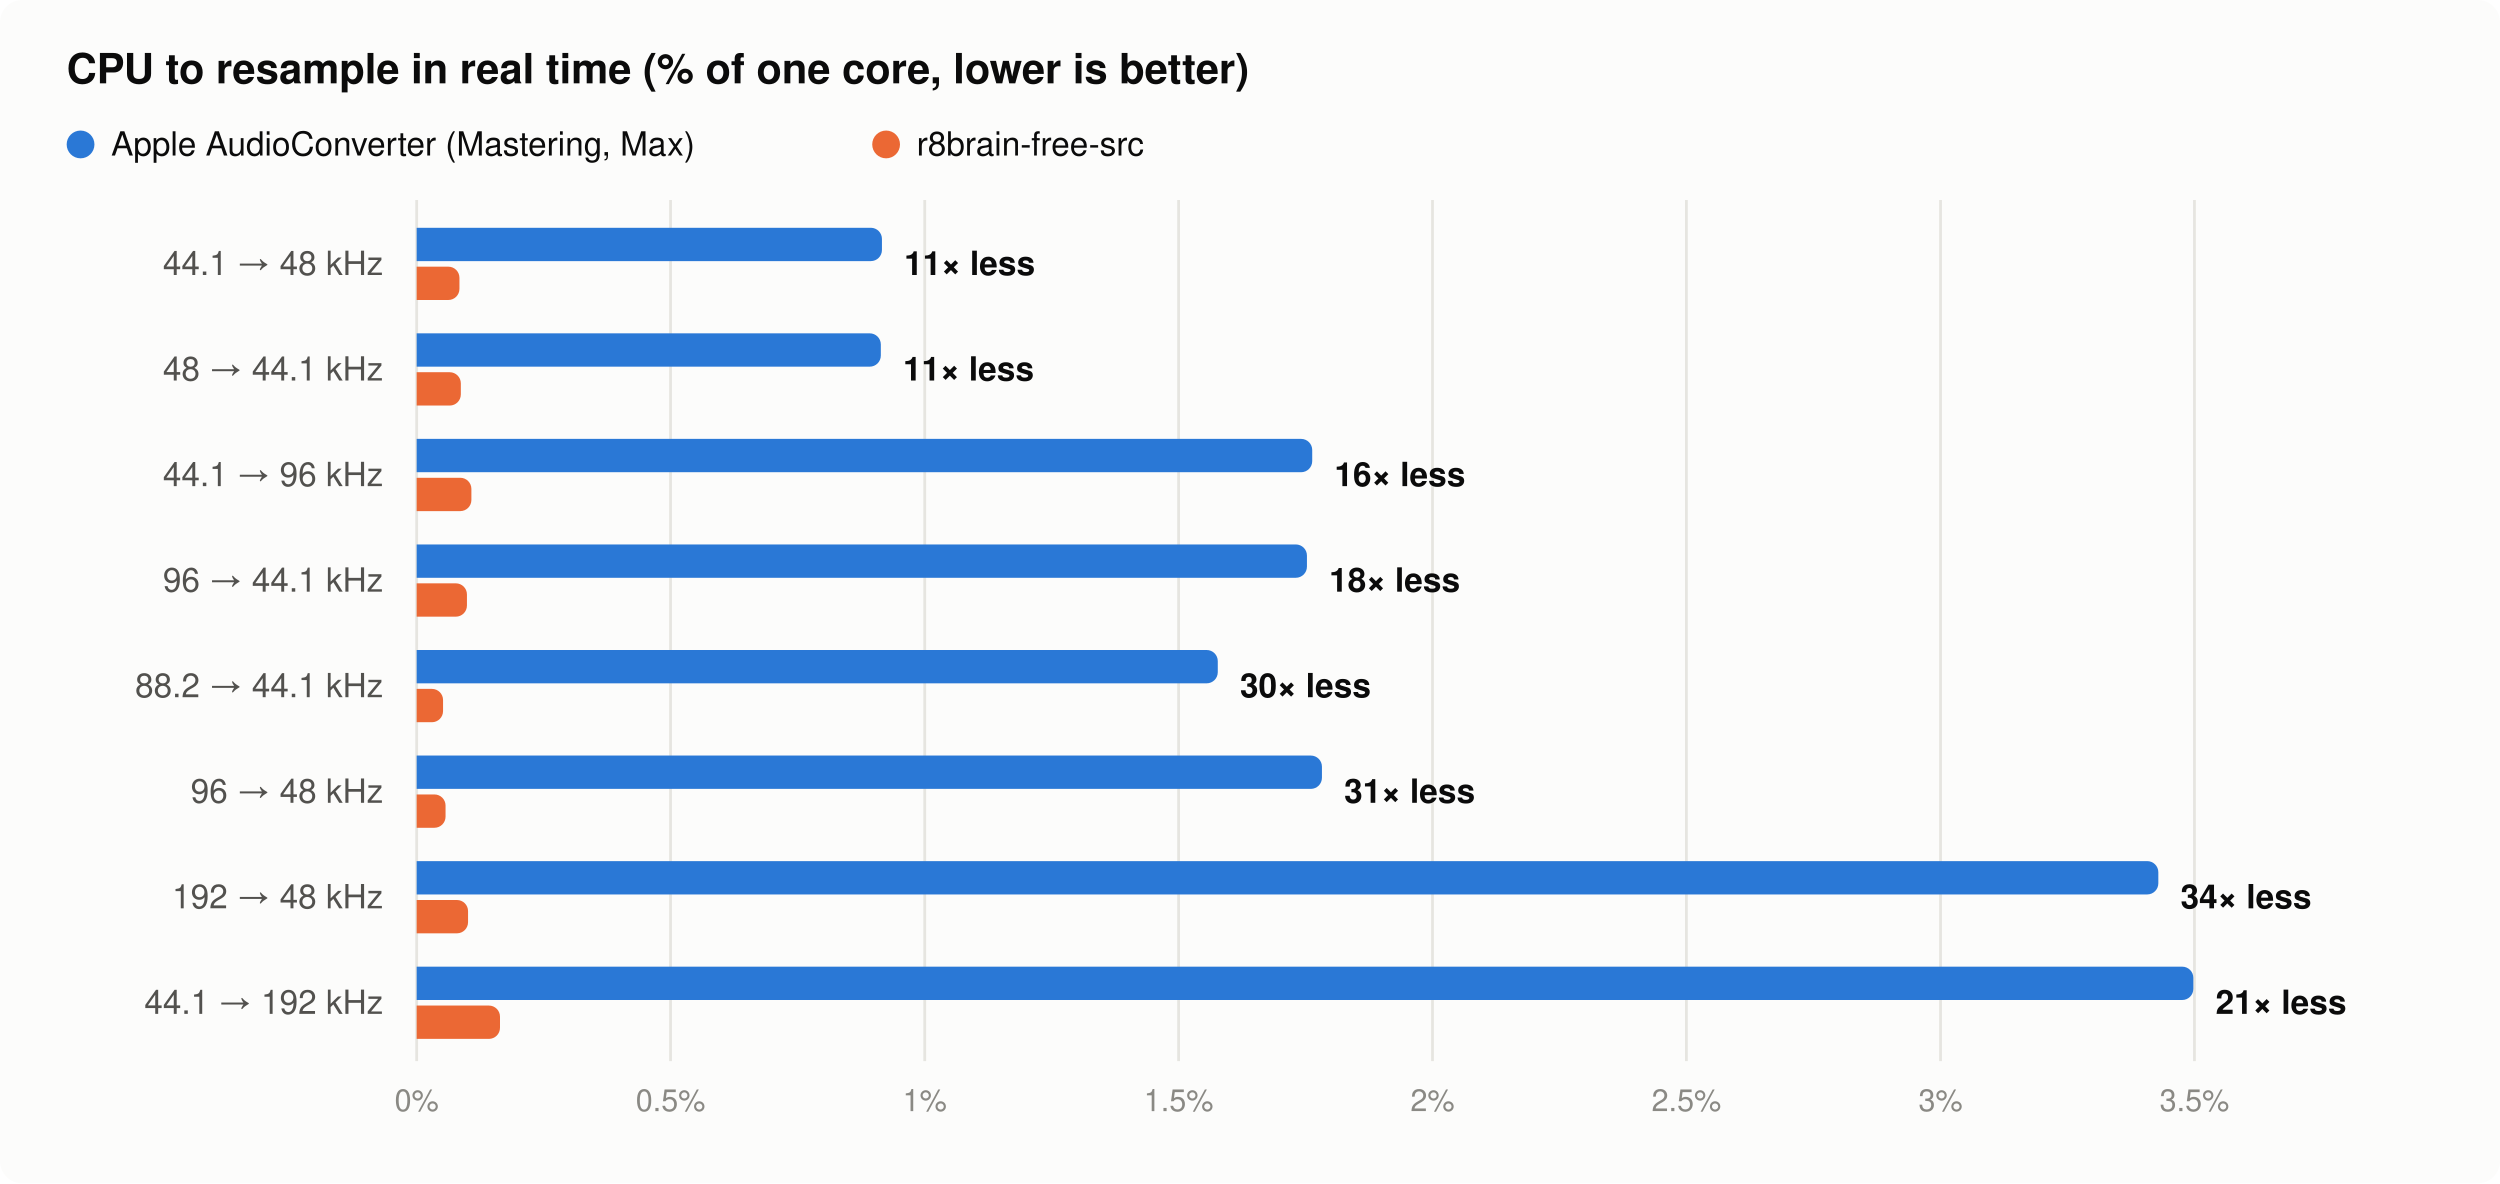
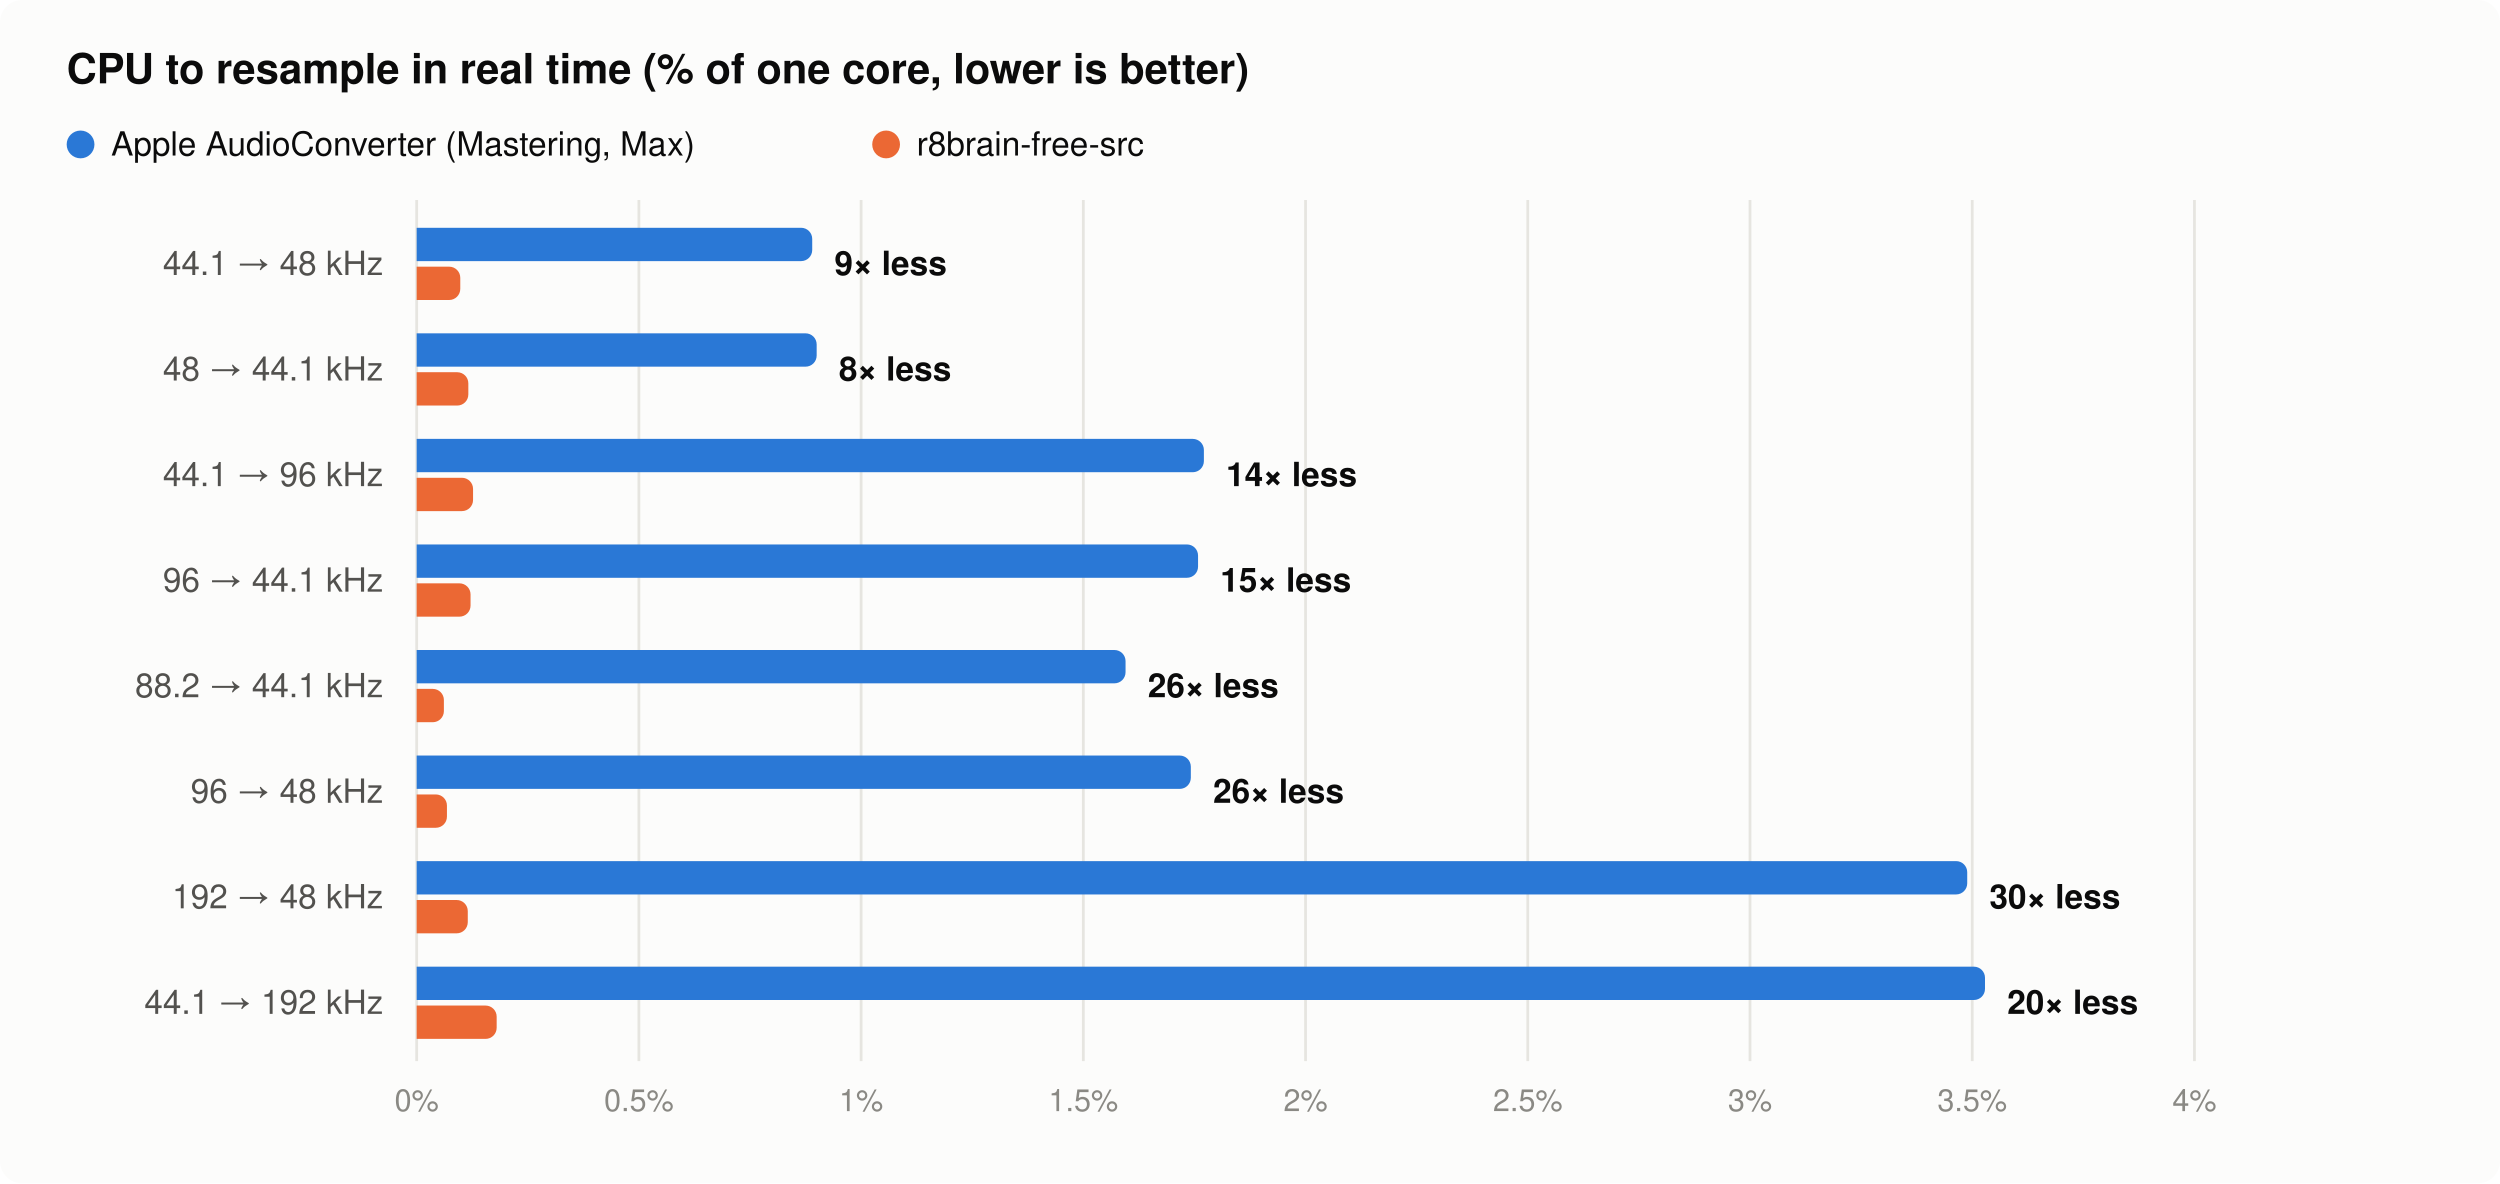
<svg xmlns="http://www.w3.org/2000/svg" width="900" height="426" viewBox="0 0 900 426" font-family="-apple-system, BlinkMacSystemFont, 'Segoe UI', Helvetica, Arial, sans-serif" role="img" aria-label="CPU to resample in real time">
  <rect width="900" height="426" rx="8" fill="#fcfcfb" />
  <text x="24.0" y="30.0" font-size="15" fill="#0b0b0b" text-anchor="start" font-weight="600">CPU to resample in real time (% of one core, lower is better)</text>
  <circle cx="29" cy="52" r="5" fill="#2a78d6" />
  <text x="40.0" y="56.0" font-size="12" fill="#0b0b0b" text-anchor="start" font-weight="400">Apple AudioConverter (Mastering, Max)</text>
  <circle cx="319" cy="52" r="5" fill="#eb6834" />
  <text x="330.0" y="56.0" font-size="12" fill="#0b0b0b" text-anchor="start" font-weight="400">r8brain-free-src</text>
  <line x1="150.0" y1="72" x2="150.0" y2="382" stroke="#e6e5e0" />
  <text x="150.0" y="400.0" font-size="11" fill="#8a8984" text-anchor="middle" font-weight="400">0%</text>
-   <line x1="241.4" y1="72" x2="241.4" y2="382" stroke="#e6e5e0" />
-   <text x="241.4" y="400.0" font-size="11" fill="#8a8984" text-anchor="middle" font-weight="400">0.5%</text>
-   <line x1="332.9" y1="72" x2="332.9" y2="382" stroke="#e6e5e0" />
-   <text x="332.9" y="400.0" font-size="11" fill="#8a8984" text-anchor="middle" font-weight="400">1%</text>
-   <line x1="424.3" y1="72" x2="424.3" y2="382" stroke="#e6e5e0" />
-   <text x="424.3" y="400.0" font-size="11" fill="#8a8984" text-anchor="middle" font-weight="400">1.5%</text>
-   <line x1="515.7" y1="72" x2="515.7" y2="382" stroke="#e6e5e0" />
-   <text x="515.7" y="400.0" font-size="11" fill="#8a8984" text-anchor="middle" font-weight="400">2%</text>
-   <line x1="607.1" y1="72" x2="607.1" y2="382" stroke="#e6e5e0" />
-   <text x="607.1" y="400.0" font-size="11" fill="#8a8984" text-anchor="middle" font-weight="400">2.5%</text>
-   <line x1="698.6" y1="72" x2="698.6" y2="382" stroke="#e6e5e0" />
-   <text x="698.6" y="400.0" font-size="11" fill="#8a8984" text-anchor="middle" font-weight="400">3%</text>
+   <line x1="230.0" y1="72" x2="230.0" y2="382" stroke="#e6e5e0" />
+   <text x="230.0" y="400.0" font-size="11" fill="#8a8984" text-anchor="middle" font-weight="400">0.5%</text>
+   <line x1="310.0" y1="72" x2="310.0" y2="382" stroke="#e6e5e0" />
+   <text x="310.0" y="400.0" font-size="11" fill="#8a8984" text-anchor="middle" font-weight="400">1%</text>
+   <line x1="390.0" y1="72" x2="390.0" y2="382" stroke="#e6e5e0" />
+   <text x="390.0" y="400.0" font-size="11" fill="#8a8984" text-anchor="middle" font-weight="400">1.5%</text>
+   <line x1="470.0" y1="72" x2="470.0" y2="382" stroke="#e6e5e0" />
+   <text x="470.0" y="400.0" font-size="11" fill="#8a8984" text-anchor="middle" font-weight="400">2%</text>
+   <line x1="550.0" y1="72" x2="550.0" y2="382" stroke="#e6e5e0" />
+   <text x="550.0" y="400.0" font-size="11" fill="#8a8984" text-anchor="middle" font-weight="400">2.5%</text>
+   <line x1="630.0" y1="72" x2="630.0" y2="382" stroke="#e6e5e0" />
+   <text x="630.0" y="400.0" font-size="11" fill="#8a8984" text-anchor="middle" font-weight="400">3%</text>
+   <line x1="710.0" y1="72" x2="710.0" y2="382" stroke="#e6e5e0" />
+   <text x="710.0" y="400.0" font-size="11" fill="#8a8984" text-anchor="middle" font-weight="400">3.5%</text>
  <line x1="790.0" y1="72" x2="790.0" y2="382" stroke="#e6e5e0" />
-   <text x="790.0" y="400.0" font-size="11" fill="#8a8984" text-anchor="middle" font-weight="400">3.5%</text>
+   <text x="790.0" y="400.0" font-size="11" fill="#8a8984" text-anchor="middle" font-weight="400">4%</text>
  <text x="138.0" y="99.0" font-size="12" fill="#52514e" text-anchor="end" font-weight="400">44.1 → 48 kHz</text>
-   <path d="M150,82 h163.5 a4,4 0 0 1 4,4 v4 a4,4 0 0 1 -4,4 h-163.5 z" fill="#2a78d6" />
-   <path d="M150,96 h11.4 a4,4 0 0 1 4,4 v4 a4,4 0 0 1 -4,4 h-11.4 z" fill="#eb6834" />
-   <text x="325.5" y="99.0" font-size="12" fill="#0b0b0b" text-anchor="start" font-weight="600">11× less</text>
+   <path d="M150,82 h138.4 a4,4 0 0 1 4,4 v4 a4,4 0 0 1 -4,4 h-138.4 z" fill="#2a78d6" />
+   <path d="M150,96 h11.7 a4,4 0 0 1 4,4 v4 a4,4 0 0 1 -4,4 h-11.7 z" fill="#eb6834" />
+   <text x="300.4" y="99.0" font-size="12" fill="#0b0b0b" text-anchor="start" font-weight="600">9× less</text>
  <text x="138.0" y="137.0" font-size="12" fill="#52514e" text-anchor="end" font-weight="400">48 → 44.1 kHz</text>
-   <path d="M150,120 h163.1 a4,4 0 0 1 4,4 v4 a4,4 0 0 1 -4,4 h-163.1 z" fill="#2a78d6" />
-   <path d="M150,134 h11.9 a4,4 0 0 1 4,4 v4 a4,4 0 0 1 -4,4 h-11.9 z" fill="#eb6834" />
-   <text x="325.1" y="137.0" font-size="12" fill="#0b0b0b" text-anchor="start" font-weight="600">11× less</text>
+   <path d="M150,120 h140.0 a4,4 0 0 1 4,4 v4 a4,4 0 0 1 -4,4 h-140.0 z" fill="#2a78d6" />
+   <path d="M150,134 h14.6 a4,4 0 0 1 4,4 v4 a4,4 0 0 1 -4,4 h-14.6 z" fill="#eb6834" />
+   <text x="302.0" y="137.0" font-size="12" fill="#0b0b0b" text-anchor="start" font-weight="600">8× less</text>
  <text x="138.0" y="175.0" font-size="12" fill="#52514e" text-anchor="end" font-weight="400">44.1 → 96 kHz</text>
-   <path d="M150,158 h318.4 a4,4 0 0 1 4,4 v4 a4,4 0 0 1 -4,4 h-318.4 z" fill="#2a78d6" />
-   <path d="M150,172 h15.7 a4,4 0 0 1 4,4 v4 a4,4 0 0 1 -4,4 h-15.7 z" fill="#eb6834" />
-   <text x="480.4" y="175.0" font-size="12" fill="#0b0b0b" text-anchor="start" font-weight="600">16× less</text>
+   <path d="M150,158 h279.4 a4,4 0 0 1 4,4 v4 a4,4 0 0 1 -4,4 h-279.4 z" fill="#2a78d6" />
+   <path d="M150,172 h16.3 a4,4 0 0 1 4,4 v4 a4,4 0 0 1 -4,4 h-16.3 z" fill="#eb6834" />
+   <text x="441.4" y="175.0" font-size="12" fill="#0b0b0b" text-anchor="start" font-weight="600">14× less</text>
  <text x="138.0" y="213.0" font-size="12" fill="#52514e" text-anchor="end" font-weight="400">96 → 44.1 kHz</text>
-   <path d="M150,196 h316.5 a4,4 0 0 1 4,4 v4 a4,4 0 0 1 -4,4 h-316.5 z" fill="#2a78d6" />
-   <path d="M150,210 h14.1 a4,4 0 0 1 4,4 v4 a4,4 0 0 1 -4,4 h-14.1 z" fill="#eb6834" />
-   <text x="478.5" y="213.0" font-size="12" fill="#0b0b0b" text-anchor="start" font-weight="600">18× less</text>
+   <path d="M150,196 h277.3 a4,4 0 0 1 4,4 v4 a4,4 0 0 1 -4,4 h-277.3 z" fill="#2a78d6" />
+   <path d="M150,210 h15.4 a4,4 0 0 1 4,4 v4 a4,4 0 0 1 -4,4 h-15.4 z" fill="#eb6834" />
+   <text x="439.3" y="213.0" font-size="12" fill="#0b0b0b" text-anchor="start" font-weight="600">15× less</text>
  <text x="138.0" y="251.0" font-size="12" fill="#52514e" text-anchor="end" font-weight="400">88.2 → 44.1 kHz</text>
-   <path d="M150,234 h284.4 a4,4 0 0 1 4,4 v4 a4,4 0 0 1 -4,4 h-284.4 z" fill="#2a78d6" />
-   <path d="M150,248 h5.5 a4,4 0 0 1 4,4 v4 a4,4 0 0 1 -4,4 h-5.5 z" fill="#eb6834" />
-   <text x="446.4" y="251.0" font-size="12" fill="#0b0b0b" text-anchor="start" font-weight="600">30× less</text>
+   <path d="M150,234 h251.2 a4,4 0 0 1 4,4 v4 a4,4 0 0 1 -4,4 h-251.2 z" fill="#2a78d6" />
+   <path d="M150,248 h5.8 a4,4 0 0 1 4,4 v4 a4,4 0 0 1 -4,4 h-5.8 z" fill="#eb6834" />
+   <text x="413.2" y="251.0" font-size="12" fill="#0b0b0b" text-anchor="start" font-weight="600">26× less</text>
  <text x="138.0" y="289.0" font-size="12" fill="#52514e" text-anchor="end" font-weight="400">96 → 48 kHz</text>
-   <path d="M150,272 h321.9 a4,4 0 0 1 4,4 v4 a4,4 0 0 1 -4,4 h-321.9 z" fill="#2a78d6" />
-   <path d="M150,286 h6.4 a4,4 0 0 1 4,4 v4 a4,4 0 0 1 -4,4 h-6.4 z" fill="#eb6834" />
-   <text x="483.9" y="289.0" font-size="12" fill="#0b0b0b" text-anchor="start" font-weight="600">31× less</text>
+   <path d="M150,272 h274.7 a4,4 0 0 1 4,4 v4 a4,4 0 0 1 -4,4 h-274.7 z" fill="#2a78d6" />
+   <path d="M150,286 h6.9 a4,4 0 0 1 4,4 v4 a4,4 0 0 1 -4,4 h-6.9 z" fill="#eb6834" />
+   <text x="436.7" y="289.0" font-size="12" fill="#0b0b0b" text-anchor="start" font-weight="600">26× less</text>
  <text x="138.0" y="327.0" font-size="12" fill="#52514e" text-anchor="end" font-weight="400">192 → 48 kHz</text>
-   <path d="M150,310 h623.0 a4,4 0 0 1 4,4 v4 a4,4 0 0 1 -4,4 h-623.0 z" fill="#2a78d6" />
-   <path d="M150,324 h14.5 a4,4 0 0 1 4,4 v4 a4,4 0 0 1 -4,4 h-14.5 z" fill="#eb6834" />
-   <text x="785.0" y="327.0" font-size="12" fill="#0b0b0b" text-anchor="start" font-weight="600">34× less</text>
+   <path d="M150,310 h554.2 a4,4 0 0 1 4,4 v4 a4,4 0 0 1 -4,4 h-554.2 z" fill="#2a78d6" />
+   <path d="M150,324 h14.4 a4,4 0 0 1 4,4 v4 a4,4 0 0 1 -4,4 h-14.4 z" fill="#eb6834" />
+   <text x="716.2" y="327.0" font-size="12" fill="#0b0b0b" text-anchor="start" font-weight="600">30× less</text>
  <text x="138.0" y="365.0" font-size="12" fill="#52514e" text-anchor="end" font-weight="400">44.1 → 192 kHz</text>
-   <path d="M150,348 h635.6 a4,4 0 0 1 4,4 v4 a4,4 0 0 1 -4,4 h-635.6 z" fill="#2a78d6" />
-   <path d="M150,362 h26.0 a4,4 0 0 1 4,4 v4 a4,4 0 0 1 -4,4 h-26.0 z" fill="#eb6834" />
-   <text x="797.6" y="365.0" font-size="12" fill="#0b0b0b" text-anchor="start" font-weight="600">21× less</text>
+   <path d="M150,348 h560.6 a4,4 0 0 1 4,4 v4 a4,4 0 0 1 -4,4 h-560.6 z" fill="#2a78d6" />
+   <path d="M150,362 h24.8 a4,4 0 0 1 4,4 v4 a4,4 0 0 1 -4,4 h-24.8 z" fill="#eb6834" />
+   <text x="722.6" y="365.0" font-size="12" fill="#0b0b0b" text-anchor="start" font-weight="600">20× less</text>
</svg>
